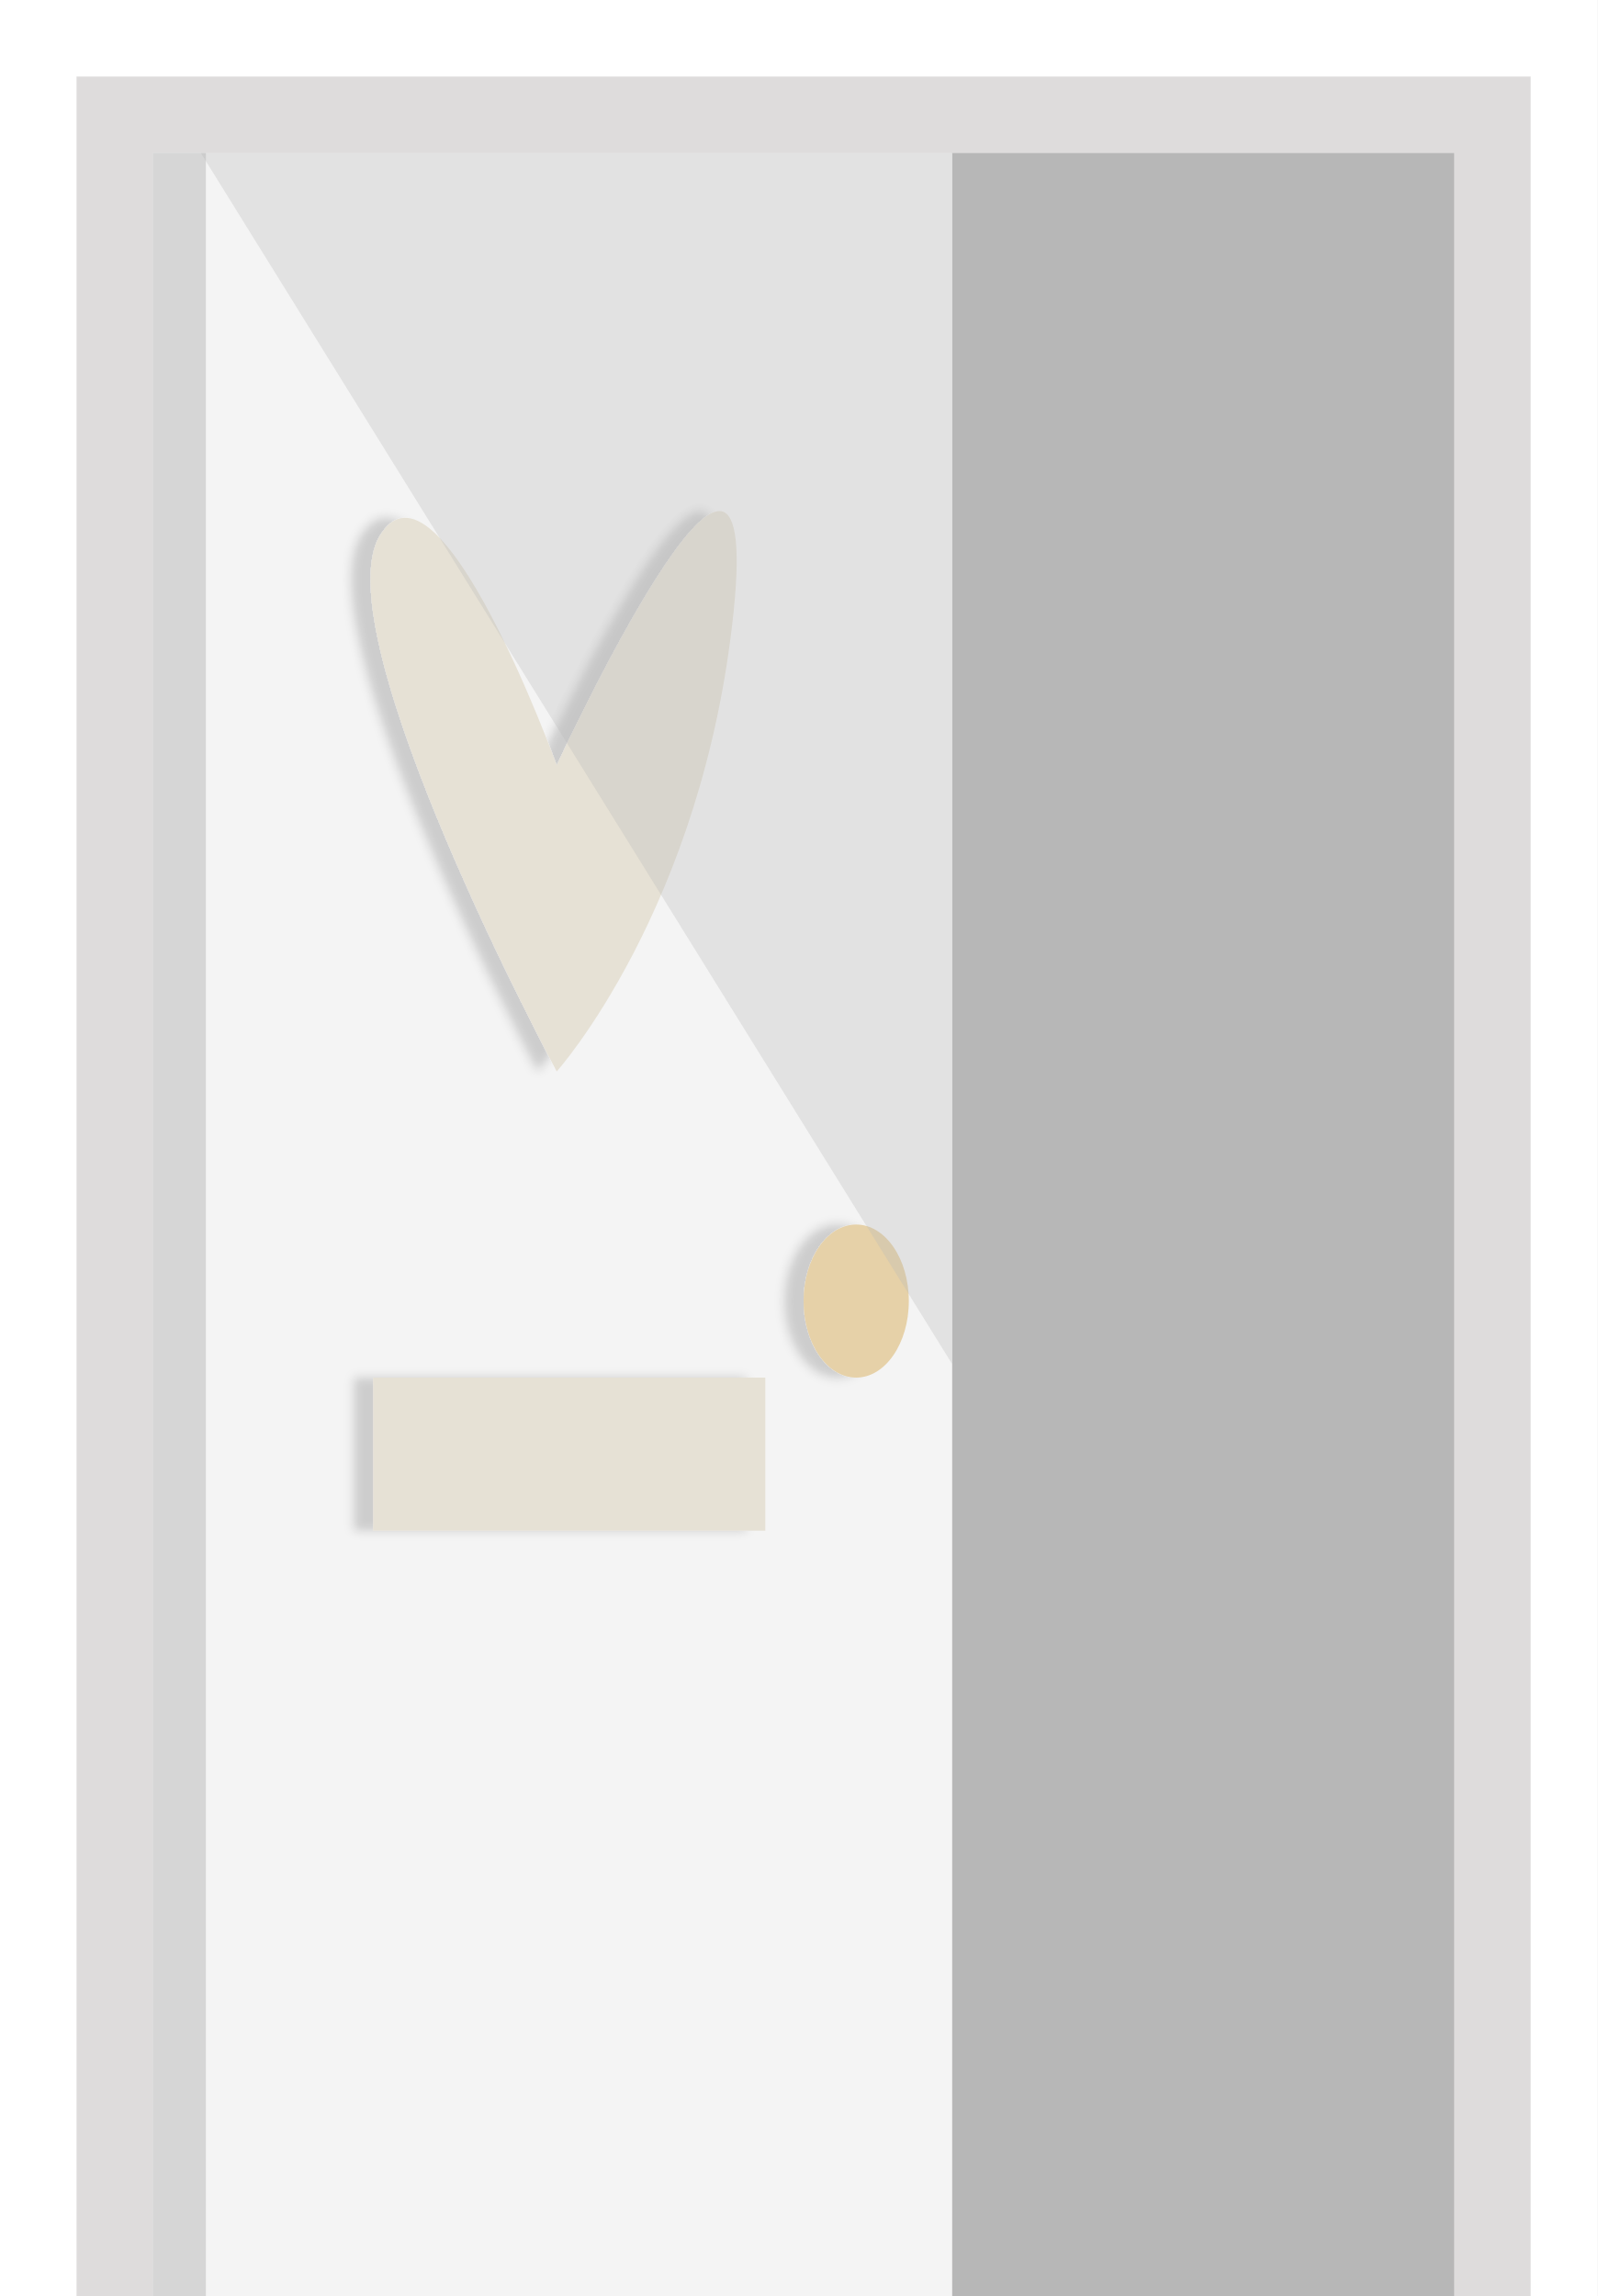
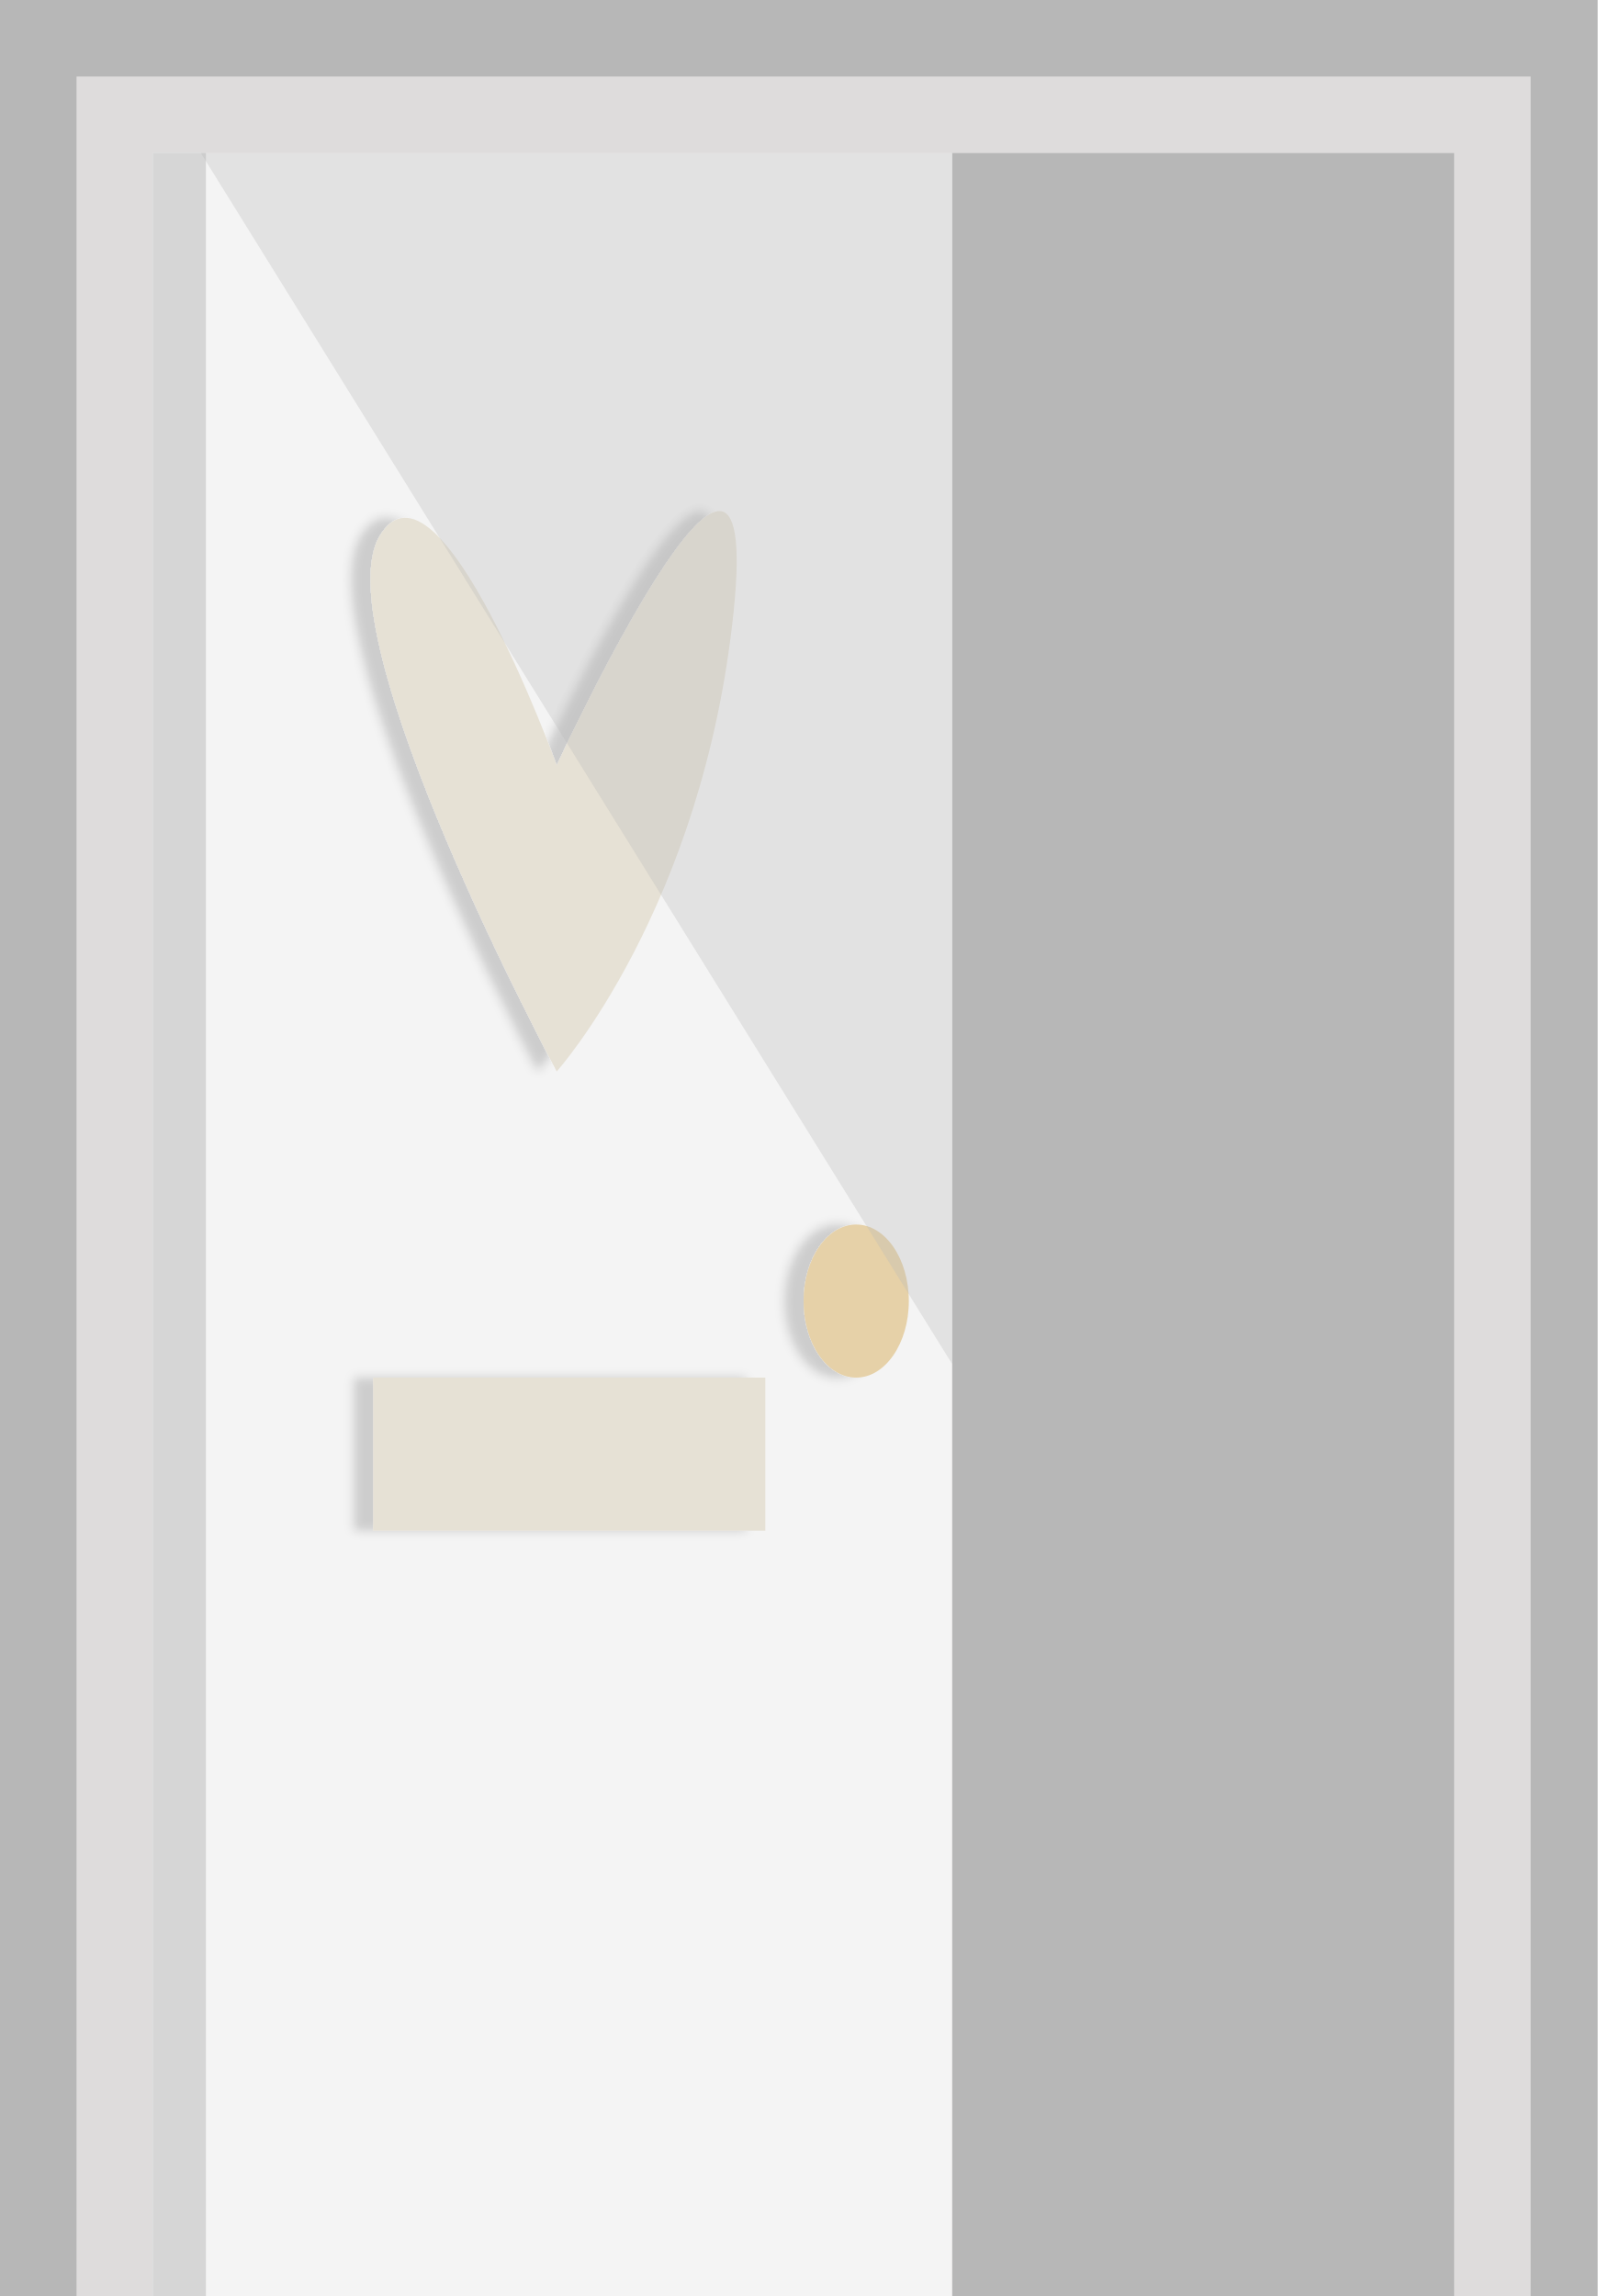
<svg xmlns="http://www.w3.org/2000/svg" width="167" height="240" viewBox="0 0 167 240">
  <defs>
    <filter id="Ellipse_3" x="80.5" y="126.5" width="14.5" height="19" filterUnits="userSpaceOnUse">
      <feOffset dx="-2" input="SourceAlpha" />
      <feGaussianBlur stdDeviation="0.5" result="blur" />
      <feFlood flood-opacity="0.161" />
      <feComposite operator="in" in2="blur" />
      <feComposite in="SourceGraphic" />
    </filter>
    <filter id="Rectangle_14" x="35.5" y="142.5" width="44.5" height="19" filterUnits="userSpaceOnUse">
      <feOffset dx="-2" input="SourceAlpha" />
      <feGaussianBlur stdDeviation="0.5" result="blur-2" />
      <feFlood flood-opacity="0.161" />
      <feComposite operator="in" in2="blur-2" />
      <feComposite in="SourceGraphic" />
    </filter>
    <filter id="Path_3" x="35.229" y="51.921" width="41.78" height="61.579" filterUnits="userSpaceOnUse">
      <feOffset dx="-2" input="SourceAlpha" />
      <feGaussianBlur stdDeviation="0.5" result="blur-3" />
      <feFlood flood-opacity="0.161" />
      <feComposite operator="in" in2="blur-3" />
      <feComposite in="SourceGraphic" />
    </filter>
  </defs>
  <g id="door-color" transform="translate(-776 -632)">
-     <rect id="Rectangle_2" data-name="Rectangle 2" width="167" height="240" transform="translate(776 632)" fill="#fff" />
+     <path id="Path_60" data-name="Path 60" d="M0,0H167V240H0Z" transform="translate(776 632)" fill="#b7b7b7" />
    <path id="Path_10" data-name="Path 10" d="M0,0H152V232H0Z" transform="translate(784 640)" fill="#dedcdc" />
    <path id="Path_27" data-name="Path 27" d="M0,0H52.478V224H0Z" transform="translate(875.522 648)" fill="#b7b7b7" />
    <path id="Path_11" data-name="Path 11" d="M0,0H83.522V224H0Z" transform="translate(792 648)" fill="#f4f4f4" />
    <g transform="matrix(1, 0, 0, 1, 776, 632)" filter="url(#Ellipse_3)">
      <ellipse id="Ellipse_3-2" data-name="Ellipse 3" cx="5.5" cy="8" rx="5.5" ry="8" transform="translate(84 128)" fill="#e6d1a8" />
    </g>
    <g transform="matrix(1, 0, 0, 1, 776, 632)" filter="url(#Rectangle_14)">
      <rect id="Rectangle_14-2" data-name="Rectangle 14" width="41" height="16" transform="translate(39 144)" fill="#e6e1d5" />
    </g>
    <g transform="matrix(1, 0, 0, 1, 776, 632)" filter="url(#Path_3)">
      <path id="Path_3-2" data-name="Path 3" d="M2831.765,688s-12.345-34.115-18.484-24,18.484,56,18.484,56,15.247-17,18.484-48S2831.765,688,2831.765,688Z" transform="translate(-2773.57 -608)" fill="#e6e1d5" />
    </g>
    <path id="Path_28" data-name="Path 28" d="M5.522,0H0V224H5.522Z" transform="translate(792 648)" fill="#b7b7b7" opacity="0.5" />
    <path id="Path_29" data-name="Path 29" d="M78.522,0H0L78.522,126.571Z" transform="translate(797 648)" fill="#b7b7b7" opacity="0.3" />
  </g>
</svg>
